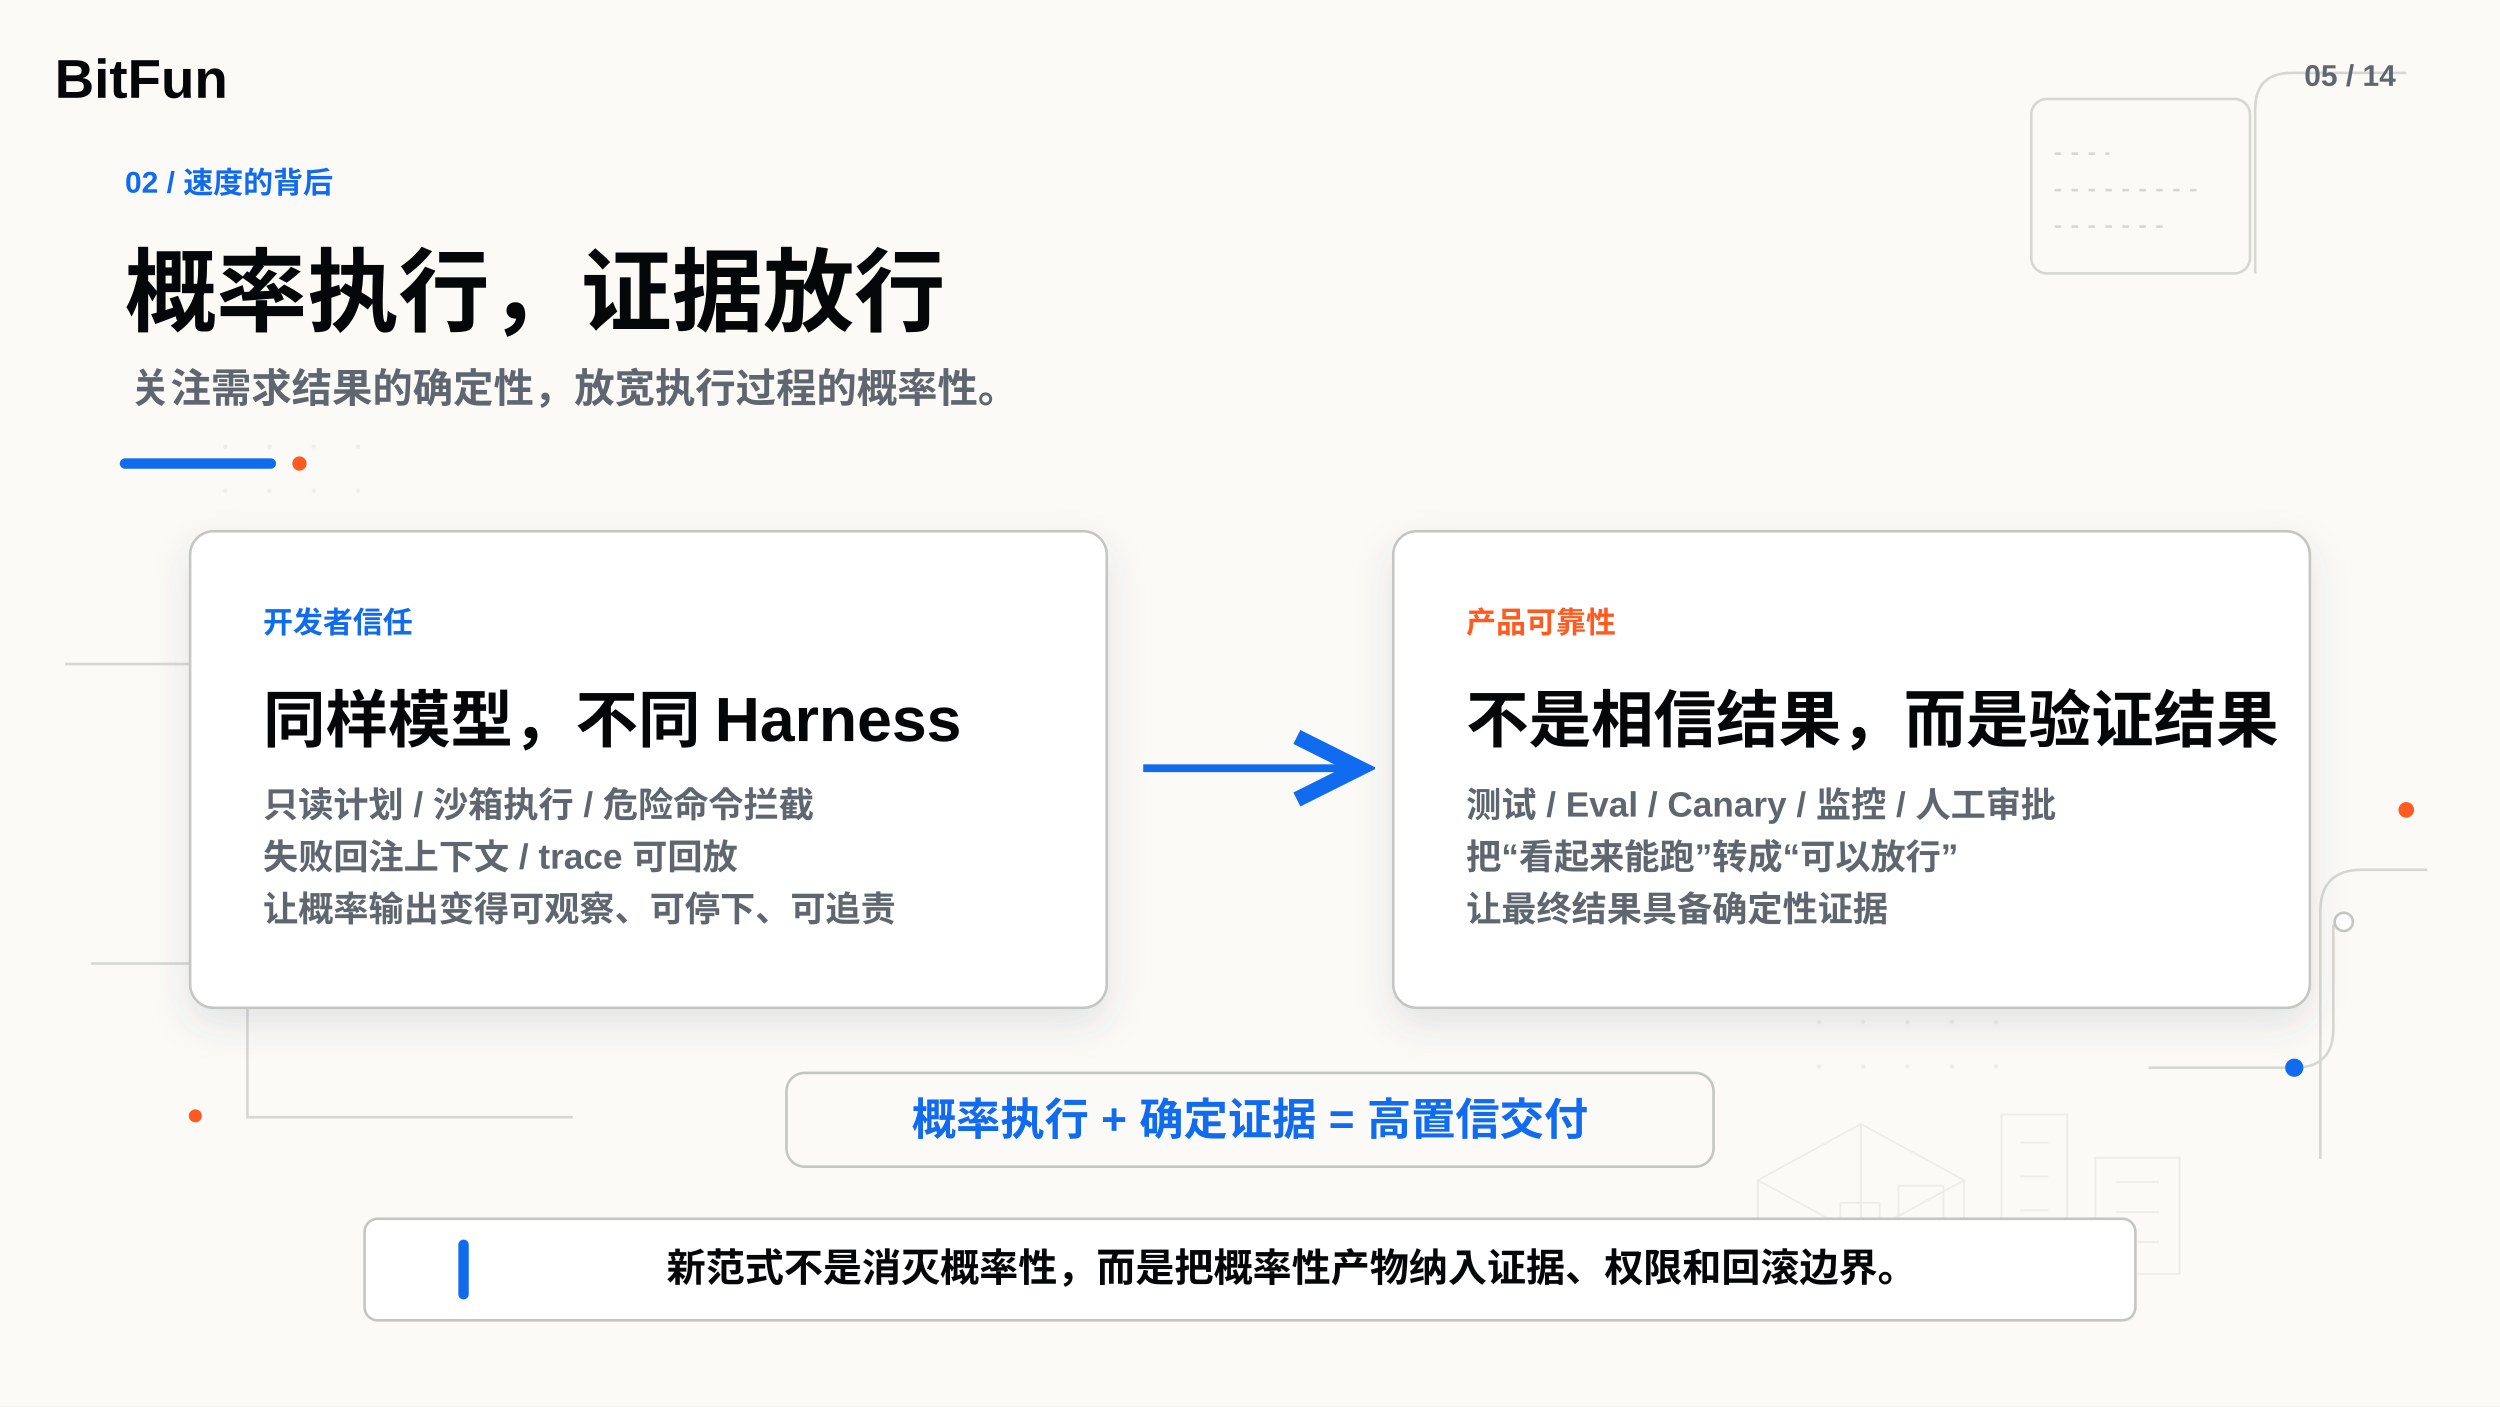
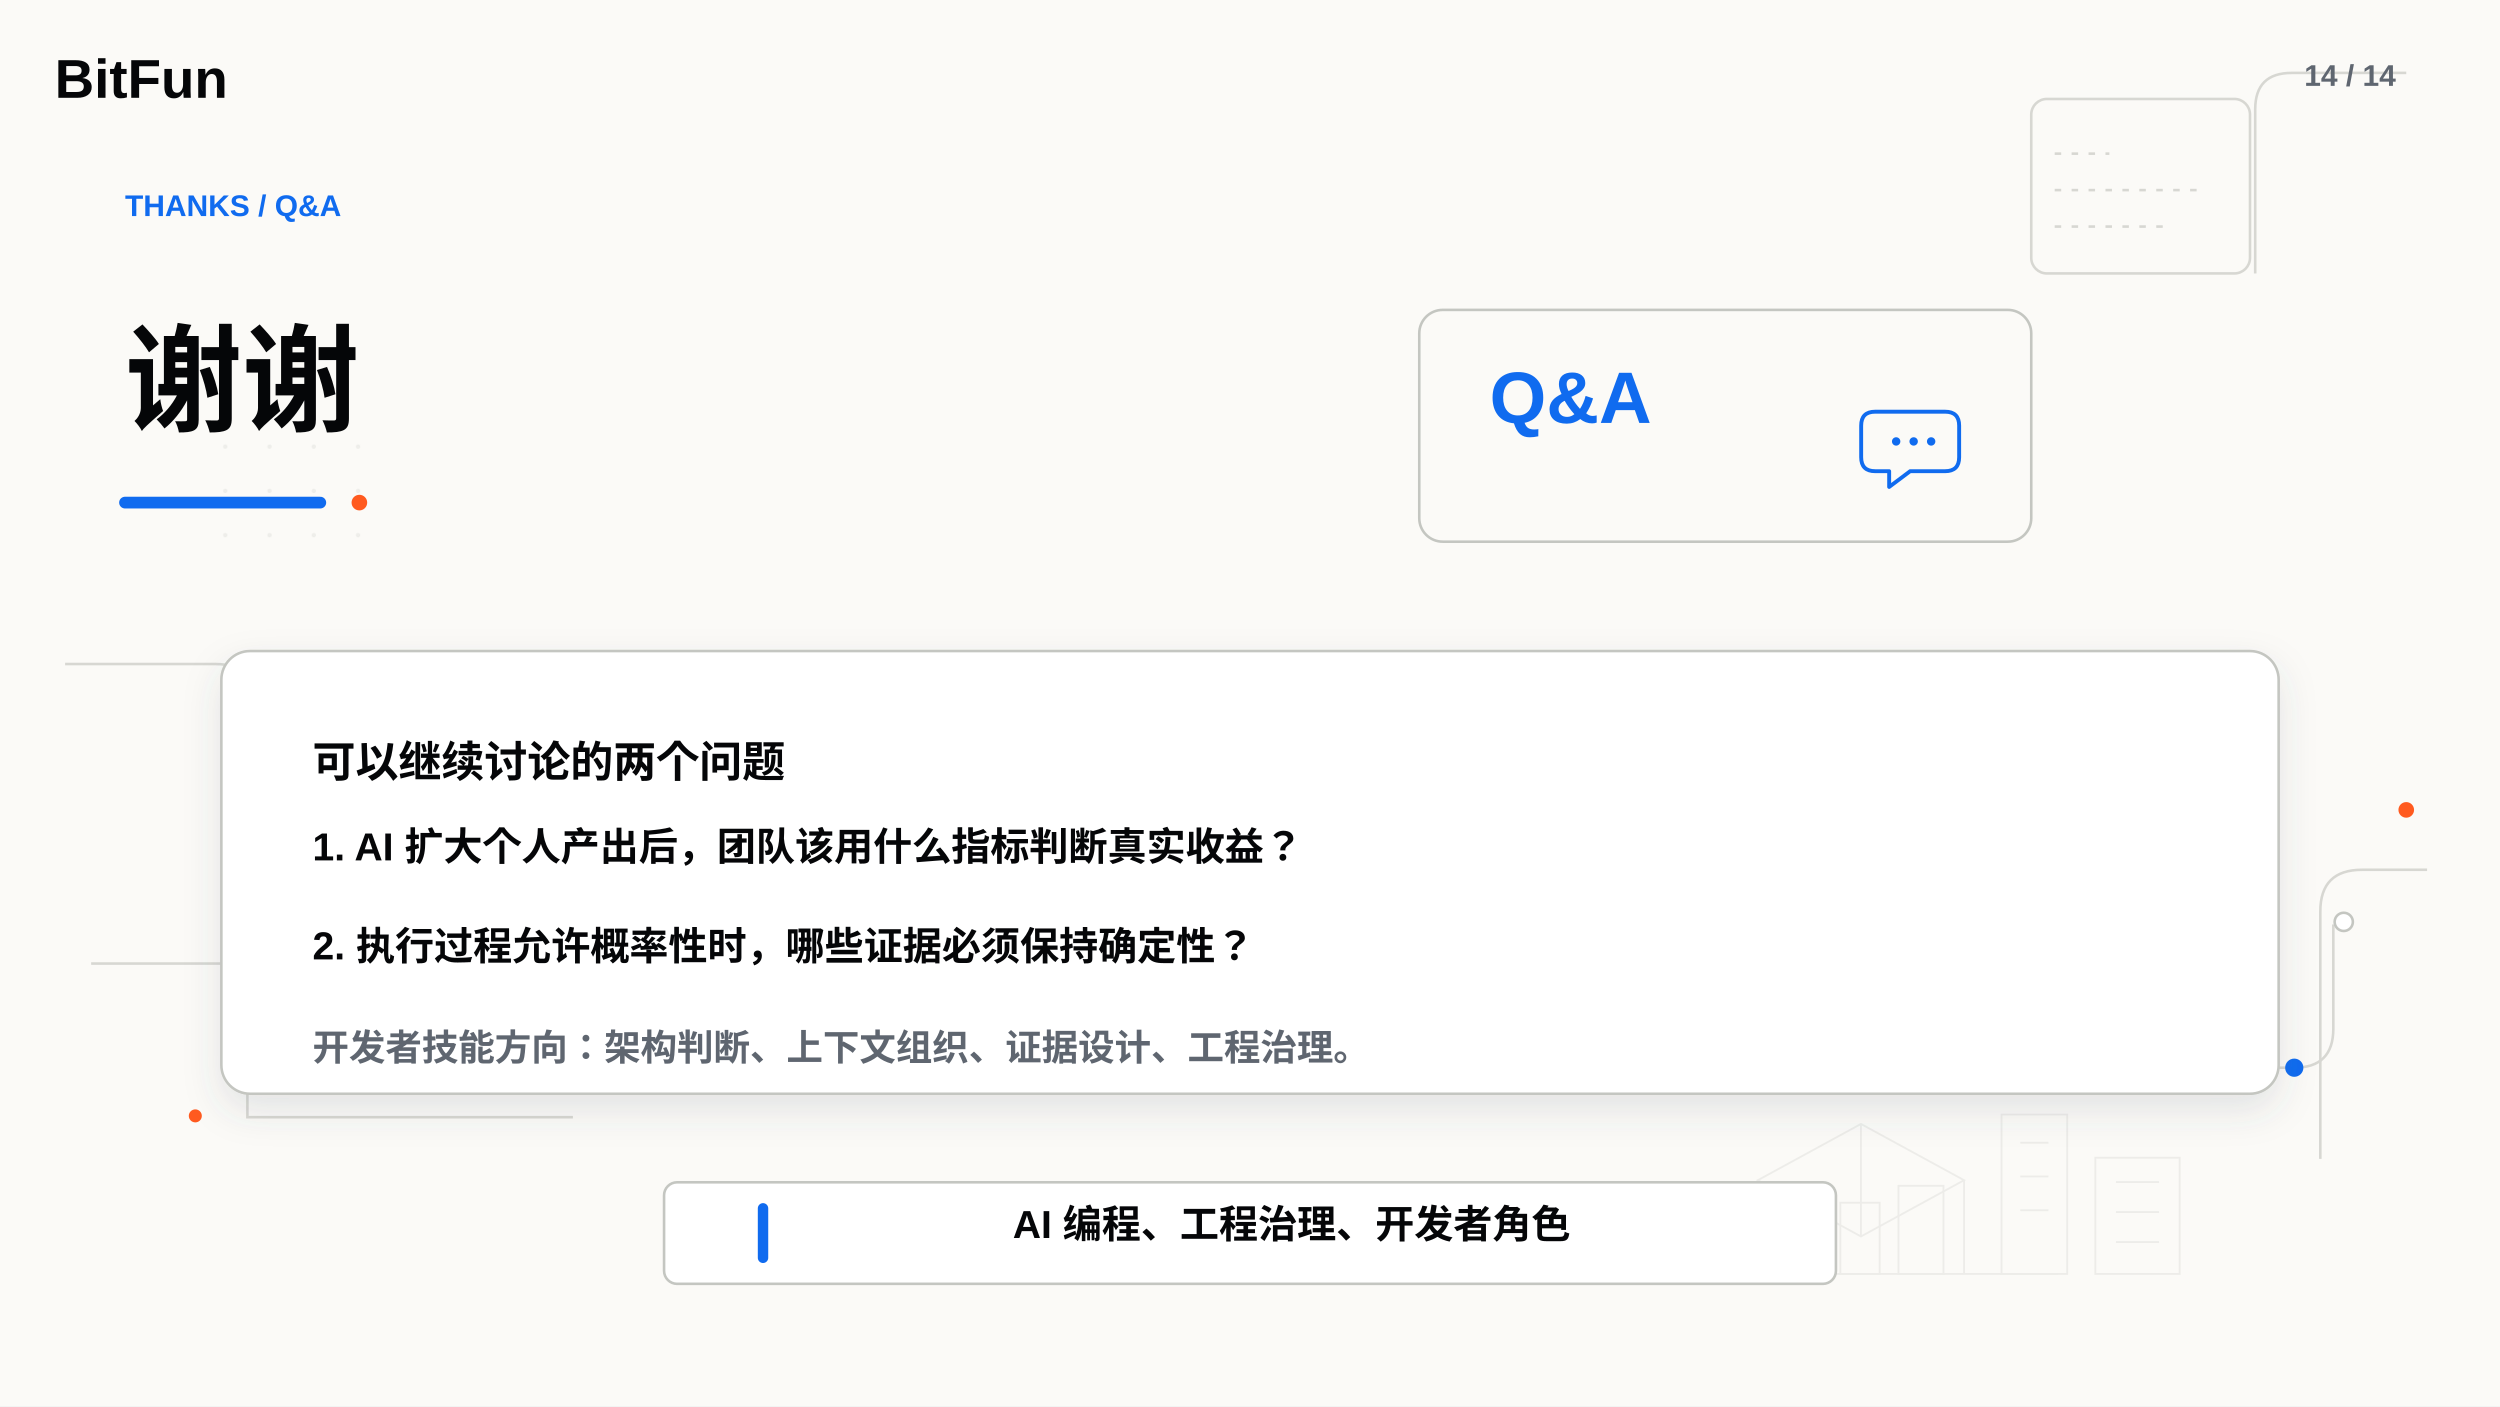
<svg xmlns="http://www.w3.org/2000/svg" width="1920" height="1080" viewBox="0 0 1920 1080">
  <defs>
    <pattern id="lightDots" width="34" height="34" patternUnits="userSpaceOnUse">
      <circle cx="3" cy="3" r="1.7" fill="#C4C6C1" opacity="0.55" />
    </pattern>
    <filter id="paperShadow" x="-18%" y="-18%" width="136%" height="150%">
      <feDropShadow dx="0" dy="12" stdDeviation="14" flood-color="#4B5563" flood-opacity="0.13" />
    </filter>
    <marker id="arrowBlue" markerWidth="12" markerHeight="12" refX="9" refY="6" orient="auto" markerUnits="strokeWidth">
      <path d="M2 2 L10 6 L2 10" fill="none" stroke="#106BEF" stroke-width="2" />
    </marker>
    <marker id="arrowGray" markerWidth="12" markerHeight="12" refX="9" refY="6" orient="auto" markerUnits="strokeWidth">
      <path d="M2 2 L10 6 L2 10" fill="none" stroke="#A5A9AE" stroke-width="2" />
    </marker>
  </defs>
  <rect width="1920" height="1080" fill="#FBFAF7" />
  <rect x="1560" y="76" width="168" height="134" rx="12" fill="none" stroke="#D7D7D2" stroke-width="2" />
  <path d="M1578 118 h42 m-42 28 h112 m-112 28 h88" stroke="#D7D7D2" stroke-width="2" stroke-dasharray="5 8" fill="none" />
  <path d="M1848 56 h-88 q-28 0 -28 28 v126" stroke="#D7D7D2" stroke-width="2" fill="none" />
  <path d="M1782 890 v-190 q0 -32 32 -32 h50" stroke="#D7D7D2" stroke-width="2" fill="none" />
  <path d="M1650 820 h112 q30 0 30 -30 v-80" stroke="#D7D7D2" stroke-width="2" fill="none" />
  <circle cx="1800" cy="708" r="7" fill="#FFFFFF" stroke="#C4C6C1" stroke-width="2" />
  <circle cx="1762" cy="820" r="7" fill="#106BEF" />
  <circle cx="1848" cy="622" r="6" fill="#FF5A1F" />
  <rect x="1378" y="720" width="180" height="120" fill="url(#lightDots)" opacity="0.48" />
  <rect x="152" y="318" width="128" height="96" fill="url(#lightDots)" opacity="0.42" />
  <path d="M70 740 h120 v118 h250" stroke="#D7D7D2" stroke-width="2" fill="none" />
  <path d="M50 510 h116 q26 0 26 26 v52" stroke="#D7D7D2" stroke-width="2" fill="none" />
  <circle cx="150" cy="857" r="5" fill="#FF5A1F" />
  <g opacity="0.26" transform="translate(1350 820) scale(0.72)">
    <path d="M0 120 L110 60 L220 120 L110 180 Z" fill="none" stroke="#C4C6C1" stroke-width="2" />
    <path d="M110 60 V180 M0 120 V220 M220 120 V220 M0 220 H320" stroke="#C4C6C1" stroke-width="2" fill="none" />
    <path d="M260 50 h70 v170 h-70 Z M280 80 h30 M280 116 h30 M280 152 h30" stroke="#C4C6C1" stroke-width="2" fill="none" />
    <path d="M360 96 h90 v124 h-90 Z M382 122 h46 M382 154 h46 M382 186 h46" stroke="#C4C6C1" stroke-width="2" fill="none" />
    <path d="M88 144 h42 v76 h-42 Z M150 126 h48 v94 h-48 Z" stroke="#C4C6C1" stroke-width="2" fill="none" />
  </g>
  <style>
      text { font-family: "Microsoft YaHei", "Noto Sans SC", "PingFang SC", "Segoe UI", Arial, sans-serif; dominant-baseline: hanging; }
      .brand5 { font-size: 42px; font-weight: 900; fill: #050608; }
      .num5 { font-family: "Arial", "Microsoft YaHei", sans-serif; font-weight: 900; fill: #050608; }
      .h15 { font-size: 68px; font-weight: 900; fill: #050608; letter-spacing: 0; }
      .h25 { font-size: 58px; font-weight: 900; fill: #050608; letter-spacing: 0; }
      .sub5 { font-size: 31px; font-weight: 560; fill: #5F6670; }
      .body5 { font-size: 30px; font-weight: 700; fill: #050608; }
      .muted5 { font-size: 24px; font-weight: 560; fill: #5F6670; }
      .label5 { font-size: 29px; font-weight: 900; fill: #050608; }
      .small5 { font-size: 23px; font-weight: 760; fill: #5F6670; }
      .micro5 { font-size: 19px; font-weight: 760; fill: #5F6670; }
    </style>
  <text x="42" y="46" class="brand5">BitFun</text>
-   <text x="1840" y="50" class="small5" text-anchor="end">05 / 14</text>
-   <text x="96" y="132" class="small5" style="fill:#106BEF;font-weight:900">02 / 速度的背后</text>
-   <text x="96" y="188" class="h15" style="font-size:70px">概率执行，证据放行</text>
-   <text x="100" y="282" class="sub5">关注需求结果的确定性，放宽执行过程的概率性。</text>
-   <path d="M96 356 h112" stroke="#106BEF" stroke-width="8" stroke-linecap="round" />
-   <circle cx="230" cy="356" r="5.5" fill="#FF5A1F" />
-   <rect x="146" y="408" width="704" height="366" rx="18" fill="#FFFFFF" stroke="#C4C6C1" stroke-width="2" filter="url(#paperShadow)" />
-   <rect x="1070" y="408" width="704" height="366" rx="18" fill="#FFFFFF" stroke="#C4C6C1" stroke-width="2" filter="url(#paperShadow)" />
-   <text x="202" y="466" class="small5" style="fill:#106BEF;font-weight:900">开发者信任</text>
-   <text x="202" y="528" class="num5" style="font-size:48px">同样模型，不同 Harness</text>
-   <text x="202" y="604" class="small5" style="font-size:27px;fill:#5F6670;font-weight:680">只读计划 / 沙箱执行 / 危险命令拦截</text>
-   <text x="202" y="644" class="small5" style="font-size:27px;fill:#5F6670;font-weight:680">失败回注上下文 / trace 可回放</text>
-   <text x="202" y="684" class="small5" style="font-size:27px;fill:#5F6670;font-weight:680">让概率输出变得可观察、可停下、可追责</text>
-   <text x="1126" y="466" class="small5" style="fill:#FF5A1F;font-weight:900">产品可靠性</text>
-   <text x="1126" y="528" class="num5" style="font-size:48px">不是相信结果，而是验证结果</text>
-   <text x="1126" y="604" class="small5" style="font-size:27px;fill:#5F6670;font-weight:680">测试 / Eval / Canary / 监控 / 人工审批</text>
-   <text x="1126" y="644" class="small5" style="font-size:27px;fill:#5F6670;font-weight:680">把“看起来能跑”转成“可以放行”</text>
-   <text x="1126" y="684" class="small5" style="font-size:27px;fill:#5F6670;font-weight:680">让最终结果具备确定性证据</text>
-   <path d="M878 590 H1038" stroke="#106BEF" stroke-width="6" fill="none" marker-end="url(#arrowBlue)" />
-   <rect x="604" y="824" width="712" height="72" rx="14" fill="#FBFAF7" stroke="#C4C6C1" stroke-width="2" />
-   <text x="960" y="842" class="num5" text-anchor="middle" style="font-size:34px;fill:#106BEF">概率执行 + 确定证据 = 高置信交付</text>
-   <rect x="280" y="936" width="1360" height="78" rx="10" fill="#FFFFFF" stroke="#C4C6C1" stroke-width="2" />
-   <path d="M356 956 v38" stroke="#106BEF" stroke-width="8" stroke-linecap="round" />
-   <text x="992" y="958" class="body5" text-anchor="middle" style="font-size:30px">新范式不是消灭概率性，而是把概率性产物纳入证据、权限和回滚边界。</text>
+   <text x="1840" y="50" class="small5" text-anchor="end">14 / 14</text>
+   <text x="96" y="150" class="small5" style="fill:#106BEF;font-weight:900">THANKS / Q&amp;A</text>
+   <text x="96" y="246" class="h15" style="font-size:90px">谢谢</text>
+   <path d="M96 386 h150" stroke="#106BEF" stroke-width="9" stroke-linecap="round" />
+   <circle cx="276" cy="386" r="6" fill="#FF5A1F" />
+   <rect x="170" y="500" width="1580" height="340" rx="22" fill="#FFFFFF" stroke="#C4C6C1" stroke-width="2" filter="url(#paperShadow)" />
+   <text x="240" y="568" class="label5" style="font-size:33px">可以继续讨论的两个问题</text>
+   <text x="240" y="640" class="body5" style="font-size:30px">1. AI 扩大个人产出后，团队该用什么指标判断真实收益？</text>
+   <text x="240" y="716" class="body5" style="font-size:30px">2. 执行过程允许概率性时，哪些证据必须保持确定性？</text>
+   <text x="240" y="790" class="body5" style="font-size:28px;fill:#5F6670">开发者技能方向：架构判断、上下文组织、证据设计、工程治理。</text>
+   <rect x="1090" y="238" width="470" height="178" rx="18" fill="#FBFAF7" stroke="#C4C6C1" stroke-width="2" />
+   <text x="1144" y="286" class="num5" style="font-size:56px;fill:#106BEF">Q&amp;A</text>
+   <g transform="translate(1424 292) scale(1.34375)">
+     <path d="M12 18 h40 q8 0 8 8 v18 q0 8 -8 8 H32 l-12 9 v-9 h-8 q-8 0 -8-8 V26 q0-8 8-8 Z" stroke="#106BEF" stroke-width="2.233" stroke-linecap="round" stroke-linejoin="round" fill="none" />
+     <circle cx="24" cy="35" r="2.4" fill="#106BEF" />
+     <circle cx="34" cy="35" r="2.4" fill="#106BEF" />
+     <circle cx="44" cy="35" r="2.4" fill="#106BEF" />
+   </g>
+   <rect x="510" y="908" width="900" height="78" rx="10" fill="#FFFFFF" stroke="#C4C6C1" stroke-width="2" />
+   <path d="M586 928 v38" stroke="#106BEF" stroke-width="8" stroke-linecap="round" />
+   <text x="992" y="930" class="body5" text-anchor="middle" style="font-size:30px">AI 编程、工程治理、开发者角色</text>
</svg>
